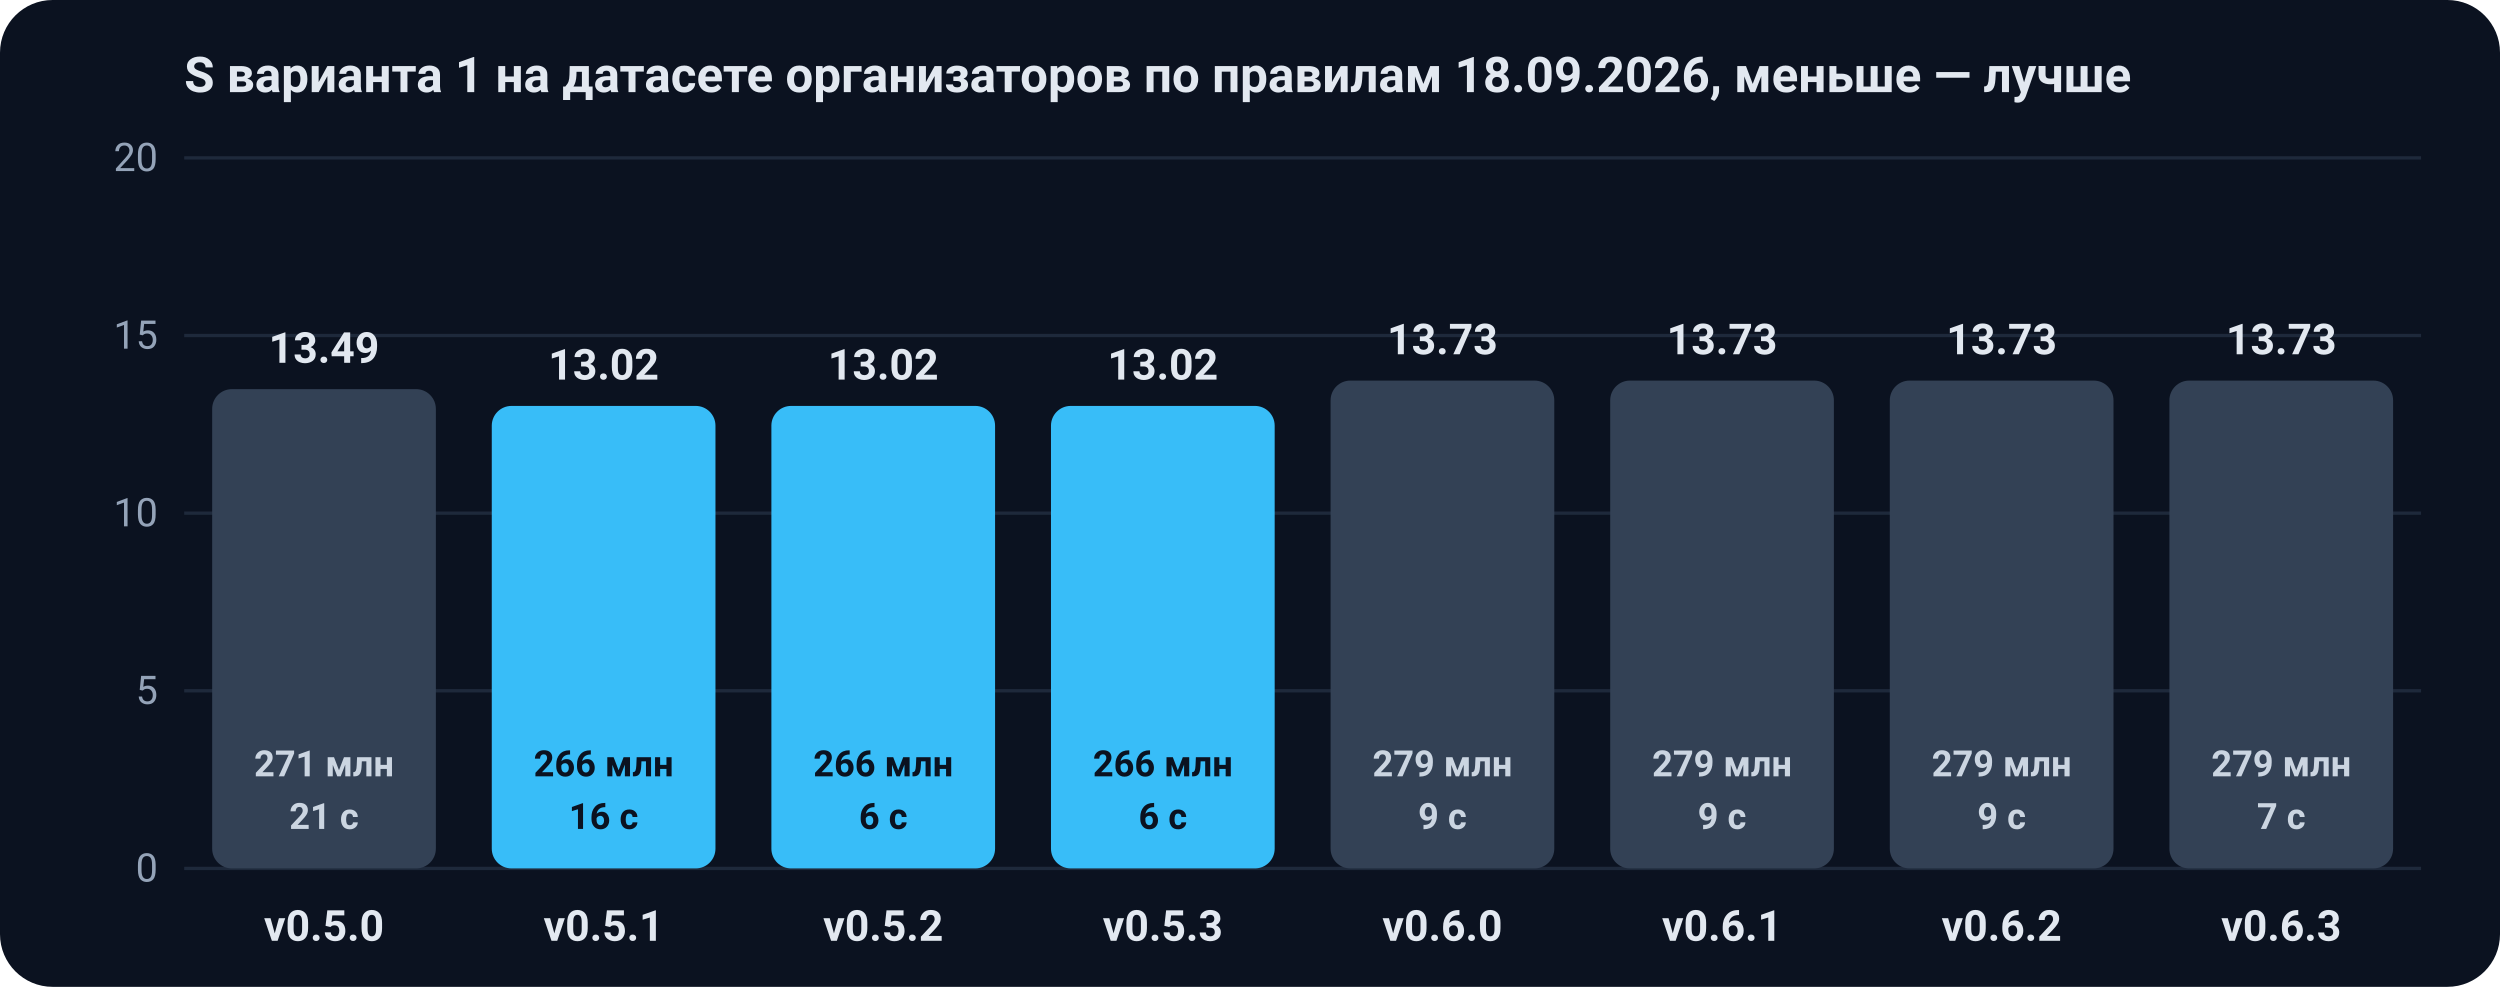
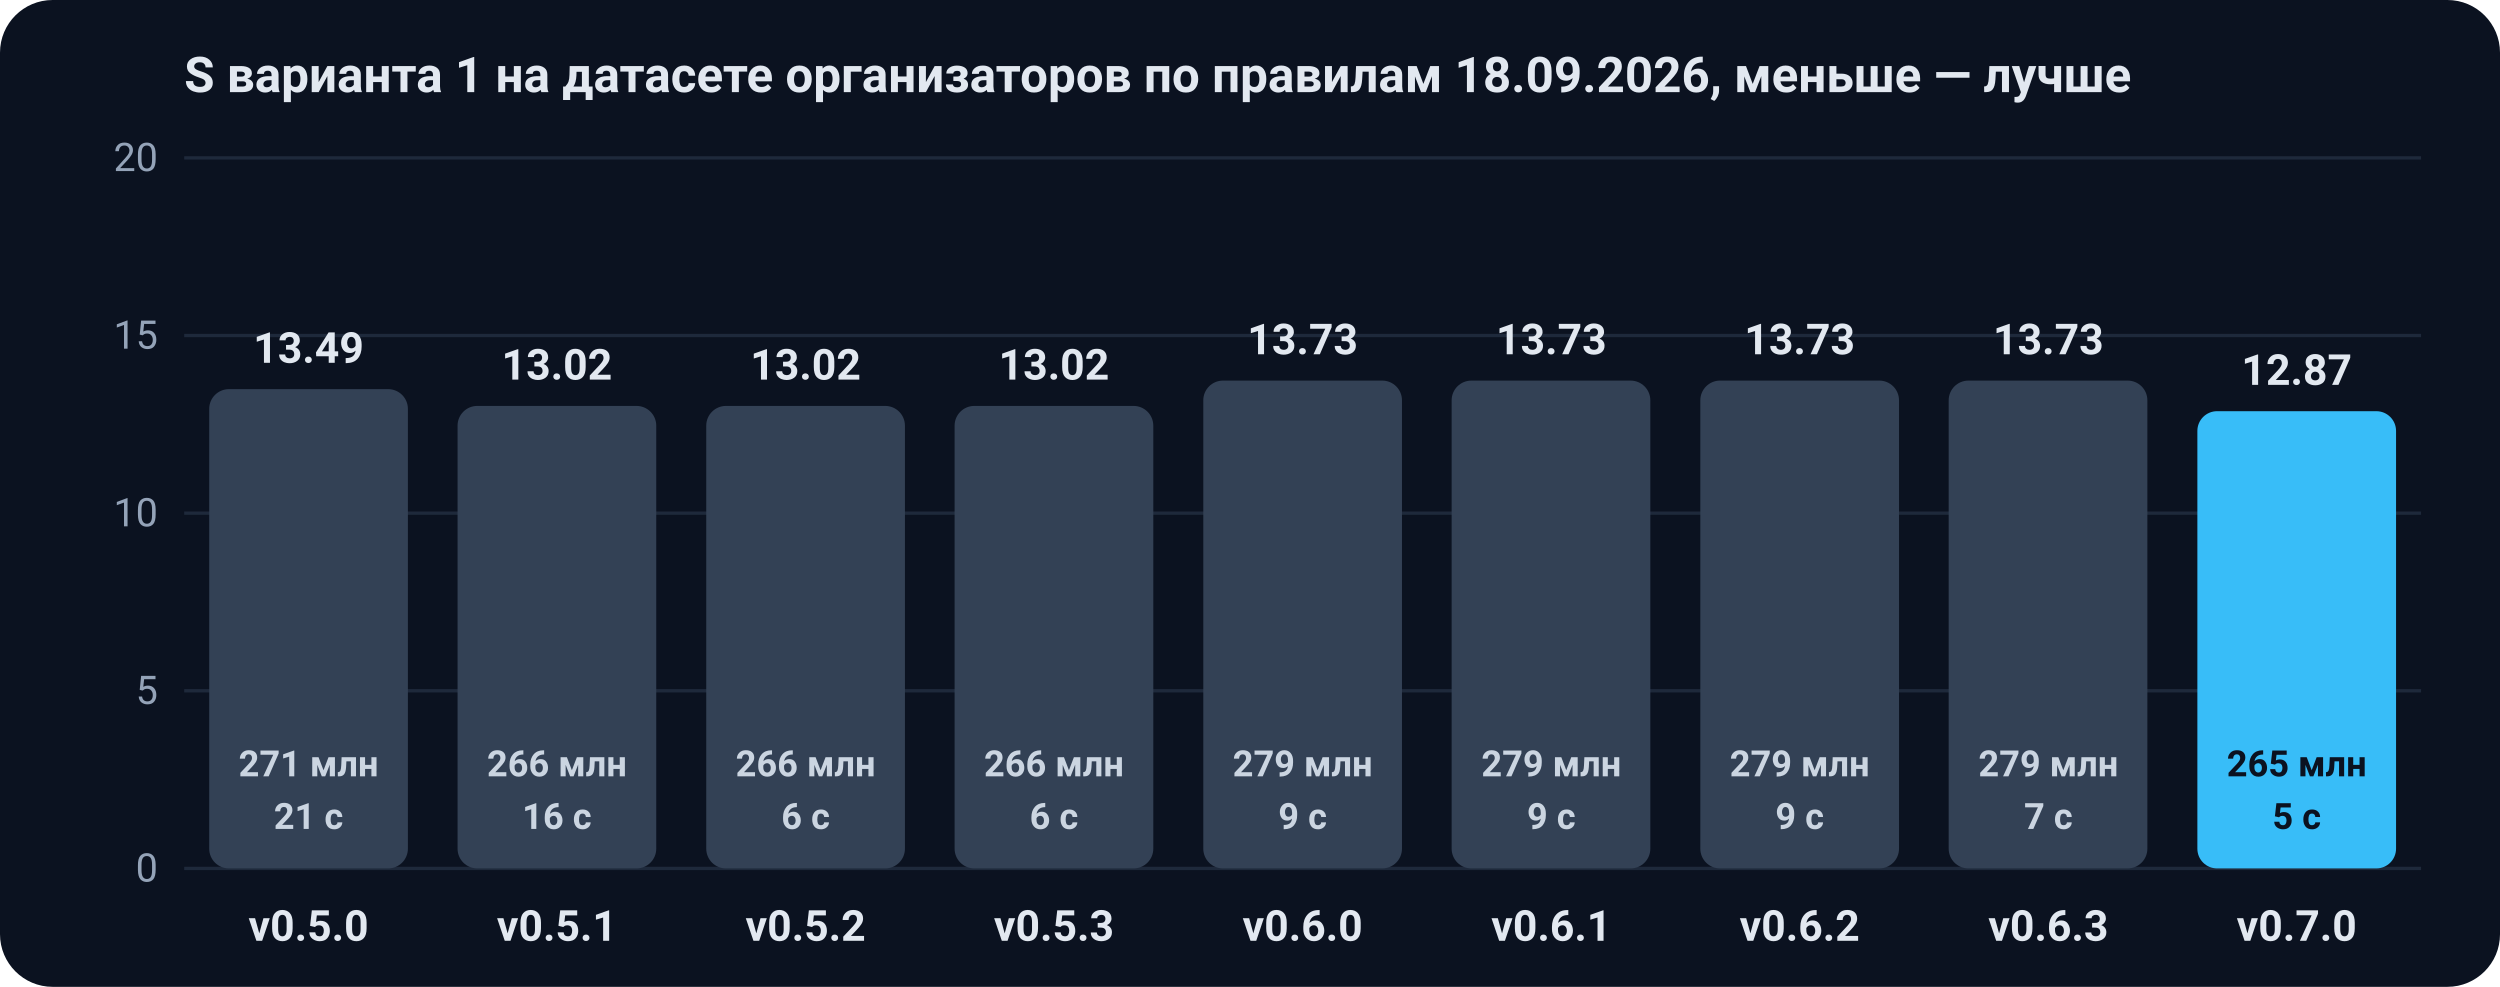
<svg xmlns="http://www.w3.org/2000/svg" viewBox="0 0 760 300" width="760" height="300" role="img" aria-label="S варианта 1 на датасете организаторов по версиям с правил 18.09.2026">
  <style>.a{font:12px -apple-system,Segoe UI,Roboto,Helvetica,Arial,sans-serif;fill:#94a3b8}.l{font:600 13px -apple-system,Segoe UI,Roboto,Helvetica,Arial,sans-serif;fill:#e2e8f0}.v{font:600 13px -apple-system,Segoe UI,Roboto,Helvetica,Arial,sans-serif;fill:#e2e8f0}.i{font:600 11px -apple-system,Segoe UI,Roboto,Helvetica,Arial,sans-serif}.h{font:600 15px -apple-system,Segoe UI,Roboto,Helvetica,Arial,sans-serif;fill:#e2e8f0}</style>
  <rect width="760" height="300" rx="16" fill="#0b1220" />
  <text x="56" y="28" class="h">S варианта 1 на датасете организаторов по правилам 18.09.2026, меньше — лучше</text>
  <line x1="56" y1="48.0" x2="736" y2="48.0" stroke="#1e293b" />
  <text x="48" y="52.0" class="a" text-anchor="end">20</text>
  <line x1="56" y1="102.0" x2="736" y2="102.0" stroke="#1e293b" />
  <text x="48" y="106.0" class="a" text-anchor="end">15</text>
  <line x1="56" y1="156.0" x2="736" y2="156.0" stroke="#1e293b" />
  <text x="48" y="160.0" class="a" text-anchor="end">10</text>
  <line x1="56" y1="210.0" x2="736" y2="210.0" stroke="#1e293b" />
  <text x="48" y="214.0" class="a" text-anchor="end">5</text>
  <line x1="56" y1="264.0" x2="736" y2="264.0" stroke="#1e293b" />
  <text x="48" y="268.0" class="a" text-anchor="end">0</text>
-   <rect x="64.5" y="118.3" width="68.0" height="145.7" rx="6" fill="#334155" />
-   <text x="98.5" y="110.3" class="v" text-anchor="middle">13.49</text>
-   <text x="98.5" y="236.0" class="i" fill="#cbd5e1" text-anchor="middle">271 млн</text>
-   <text x="98.5" y="252.0" class="i" fill="#cbd5e1" text-anchor="middle">21 с</text>
-   <text x="98.5" y="286.0" class="l" text-anchor="middle">v0.5.0</text>
-   <rect x="149.5" y="123.4" width="68.0" height="140.6" rx="6" fill="#38bdf8" />
-   <text x="183.5" y="115.4" class="v" text-anchor="middle">13.02</text>
-   <text x="183.5" y="236.0" class="i" fill="#0b1220" text-anchor="middle">266 млн</text>
-   <text x="183.5" y="252.0" class="i" fill="#0b1220" text-anchor="middle">16 с</text>
-   <text x="183.5" y="286.0" class="l" text-anchor="middle">v0.5.1</text>
-   <rect x="234.5" y="123.4" width="68.0" height="140.6" rx="6" fill="#38bdf8" />
-   <text x="268.5" y="115.4" class="v" text-anchor="middle">13.02</text>
-   <text x="268.5" y="236.0" class="i" fill="#0b1220" text-anchor="middle">266 млн</text>
-   <text x="268.5" y="252.0" class="i" fill="#0b1220" text-anchor="middle">6 с</text>
-   <text x="268.5" y="286.0" class="l" text-anchor="middle">v0.5.2</text>
-   <rect x="319.5" y="123.4" width="68.0" height="140.6" rx="6" fill="#38bdf8" />
-   <text x="353.5" y="115.4" class="v" text-anchor="middle">13.02</text>
-   <text x="353.5" y="236.0" class="i" fill="#0b1220" text-anchor="middle">266 млн</text>
-   <text x="353.5" y="252.0" class="i" fill="#0b1220" text-anchor="middle">6 с</text>
-   <text x="353.5" y="286.0" class="l" text-anchor="middle">v0.5.3</text>
-   <rect x="404.5" y="115.7" width="68.0" height="148.3" rx="6" fill="#334155" />
-   <text x="438.5" y="107.7" class="v" text-anchor="middle">13.73</text>
-   <text x="438.5" y="236.0" class="i" fill="#cbd5e1" text-anchor="middle">279 млн</text>
-   <text x="438.5" y="252.0" class="i" fill="#cbd5e1" text-anchor="middle">9 с</text>
-   <text x="438.5" y="286.0" class="l" text-anchor="middle">v0.6.0</text>
-   <rect x="489.5" y="115.7" width="68.0" height="148.3" rx="6" fill="#334155" />
-   <text x="523.5" y="107.7" class="v" text-anchor="middle">13.73</text>
-   <text x="523.5" y="236.0" class="i" fill="#cbd5e1" text-anchor="middle">279 млн</text>
-   <text x="523.5" y="252.0" class="i" fill="#cbd5e1" text-anchor="middle">9 с</text>
-   <text x="523.5" y="286.0" class="l" text-anchor="middle">v0.6.1</text>
-   <rect x="574.5" y="115.7" width="68.0" height="148.3" rx="6" fill="#334155" />
-   <text x="608.5" y="107.7" class="v" text-anchor="middle">13.73</text>
-   <text x="608.5" y="236.0" class="i" fill="#cbd5e1" text-anchor="middle">279 млн</text>
-   <text x="608.5" y="252.0" class="i" fill="#cbd5e1" text-anchor="middle">9 с</text>
-   <text x="608.5" y="286.0" class="l" text-anchor="middle">v0.6.2</text>
-   <rect x="659.5" y="115.7" width="68.0" height="148.3" rx="6" fill="#334155" />
-   <text x="693.5" y="107.7" class="v" text-anchor="middle">13.73</text>
-   <text x="693.5" y="236.0" class="i" fill="#cbd5e1" text-anchor="middle">279 млн</text>
-   <text x="693.5" y="252.0" class="i" fill="#cbd5e1" text-anchor="middle">7 с</text>
-   <text x="693.5" y="286.0" class="l" text-anchor="middle">v0.6.3</text>
+   <rect x="63.6" y="118.3" width="60.4" height="145.7" rx="6" fill="#334155" />
+   <text x="93.8" y="110.3" class="v" text-anchor="middle">13.49</text>
+   <text x="93.8" y="236.0" class="i" fill="#cbd5e1" text-anchor="middle">271 млн</text>
+   <text x="93.8" y="252.0" class="i" fill="#cbd5e1" text-anchor="middle">21 с</text>
+   <text x="93.8" y="286.0" class="l" text-anchor="middle">v0.5.0</text>
+   <rect x="139.1" y="123.4" width="60.4" height="140.6" rx="6" fill="#334155" />
+   <text x="169.3" y="115.4" class="v" text-anchor="middle">13.02</text>
+   <text x="169.3" y="236.0" class="i" fill="#cbd5e1" text-anchor="middle">266 млн</text>
+   <text x="169.3" y="252.0" class="i" fill="#cbd5e1" text-anchor="middle">16 с</text>
+   <text x="169.3" y="286.0" class="l" text-anchor="middle">v0.5.1</text>
+   <rect x="214.7" y="123.4" width="60.4" height="140.6" rx="6" fill="#334155" />
+   <text x="244.9" y="115.4" class="v" text-anchor="middle">13.02</text>
+   <text x="244.9" y="236.0" class="i" fill="#cbd5e1" text-anchor="middle">266 млн</text>
+   <text x="244.9" y="252.0" class="i" fill="#cbd5e1" text-anchor="middle">6 с</text>
+   <text x="244.9" y="286.0" class="l" text-anchor="middle">v0.5.2</text>
+   <rect x="290.2" y="123.4" width="60.4" height="140.6" rx="6" fill="#334155" />
+   <text x="320.4" y="115.4" class="v" text-anchor="middle">13.02</text>
+   <text x="320.4" y="236.0" class="i" fill="#cbd5e1" text-anchor="middle">266 млн</text>
+   <text x="320.4" y="252.0" class="i" fill="#cbd5e1" text-anchor="middle">6 с</text>
+   <text x="320.4" y="286.0" class="l" text-anchor="middle">v0.5.3</text>
+   <rect x="365.8" y="115.7" width="60.4" height="148.3" rx="6" fill="#334155" />
+   <text x="396.0" y="107.7" class="v" text-anchor="middle">13.73</text>
+   <text x="396.0" y="236.0" class="i" fill="#cbd5e1" text-anchor="middle">279 млн</text>
+   <text x="396.0" y="252.0" class="i" fill="#cbd5e1" text-anchor="middle">9 с</text>
+   <text x="396.0" y="286.0" class="l" text-anchor="middle">v0.6.0</text>
+   <rect x="441.3" y="115.7" width="60.4" height="148.3" rx="6" fill="#334155" />
+   <text x="471.6" y="107.7" class="v" text-anchor="middle">13.73</text>
+   <text x="471.6" y="236.0" class="i" fill="#cbd5e1" text-anchor="middle">279 млн</text>
+   <text x="471.6" y="252.0" class="i" fill="#cbd5e1" text-anchor="middle">9 с</text>
+   <text x="471.6" y="286.0" class="l" text-anchor="middle">v0.6.1</text>
+   <rect x="516.9" y="115.7" width="60.4" height="148.3" rx="6" fill="#334155" />
+   <text x="547.1" y="107.7" class="v" text-anchor="middle">13.73</text>
+   <text x="547.1" y="236.0" class="i" fill="#cbd5e1" text-anchor="middle">279 млн</text>
+   <text x="547.1" y="252.0" class="i" fill="#cbd5e1" text-anchor="middle">9 с</text>
+   <text x="547.1" y="286.0" class="l" text-anchor="middle">v0.6.2</text>
+   <rect x="592.4" y="115.7" width="60.4" height="148.3" rx="6" fill="#334155" />
+   <text x="622.7" y="107.7" class="v" text-anchor="middle">13.73</text>
+   <text x="622.7" y="236.0" class="i" fill="#cbd5e1" text-anchor="middle">279 млн</text>
+   <text x="622.7" y="252.0" class="i" fill="#cbd5e1" text-anchor="middle">7 с</text>
+   <text x="622.7" y="286.0" class="l" text-anchor="middle">v0.6.3</text>
+   <rect x="668.0" y="125.0" width="60.4" height="139.0" rx="6" fill="#38bdf8" />
+   <text x="698.2" y="117.0" class="v" text-anchor="middle">12.87</text>
+   <text x="698.2" y="236.0" class="i" fill="#0b1220" text-anchor="middle">265 млн</text>
+   <text x="698.2" y="252.0" class="i" fill="#0b1220" text-anchor="middle">5 с</text>
+   <text x="698.2" y="286.0" class="l" text-anchor="middle">v0.7.0</text>
</svg>
